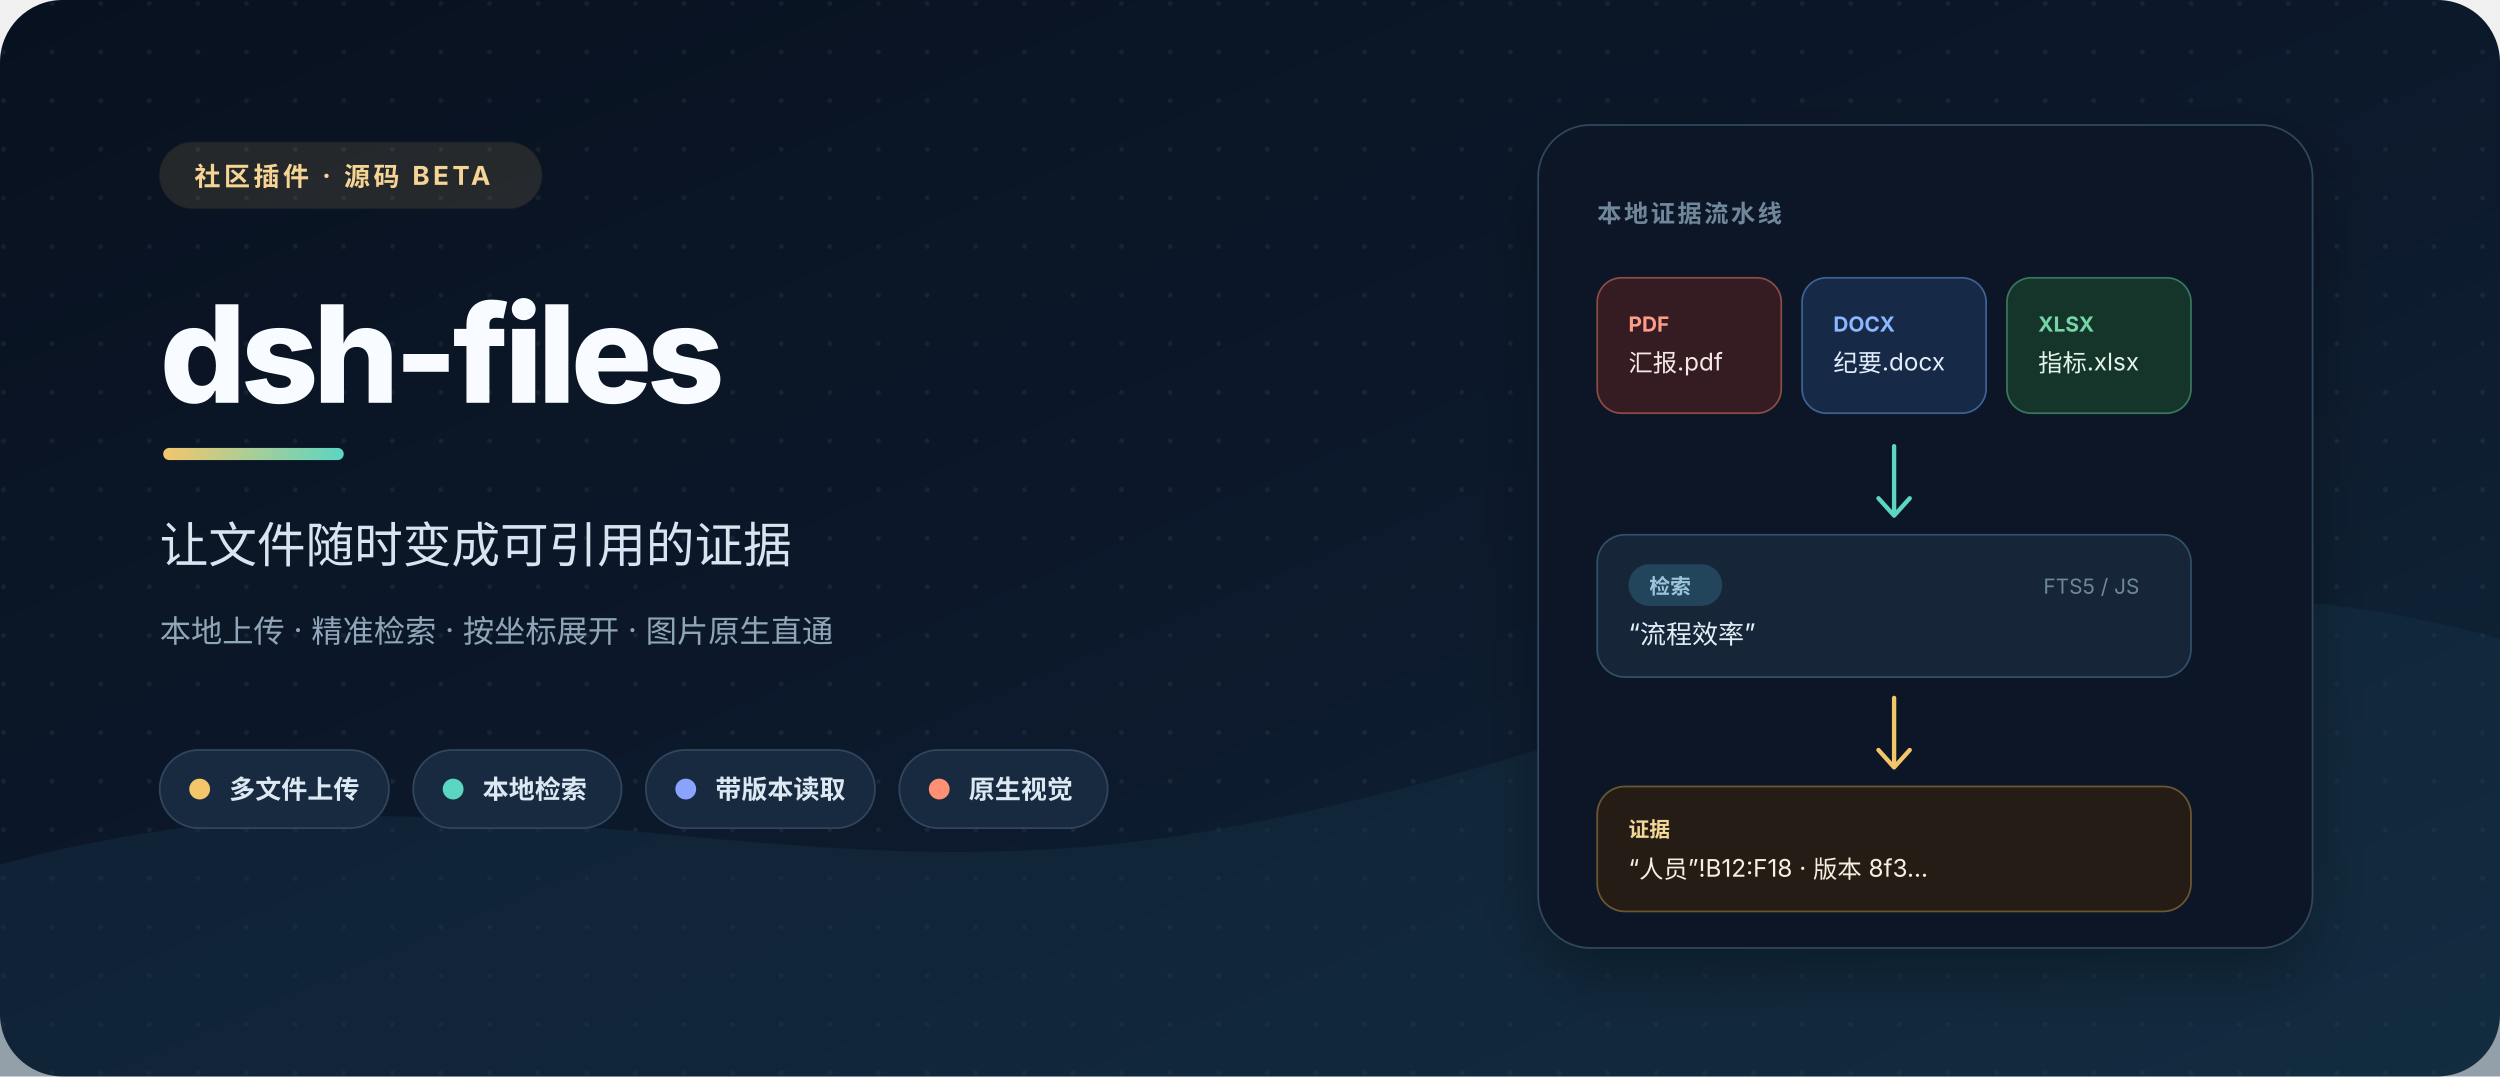
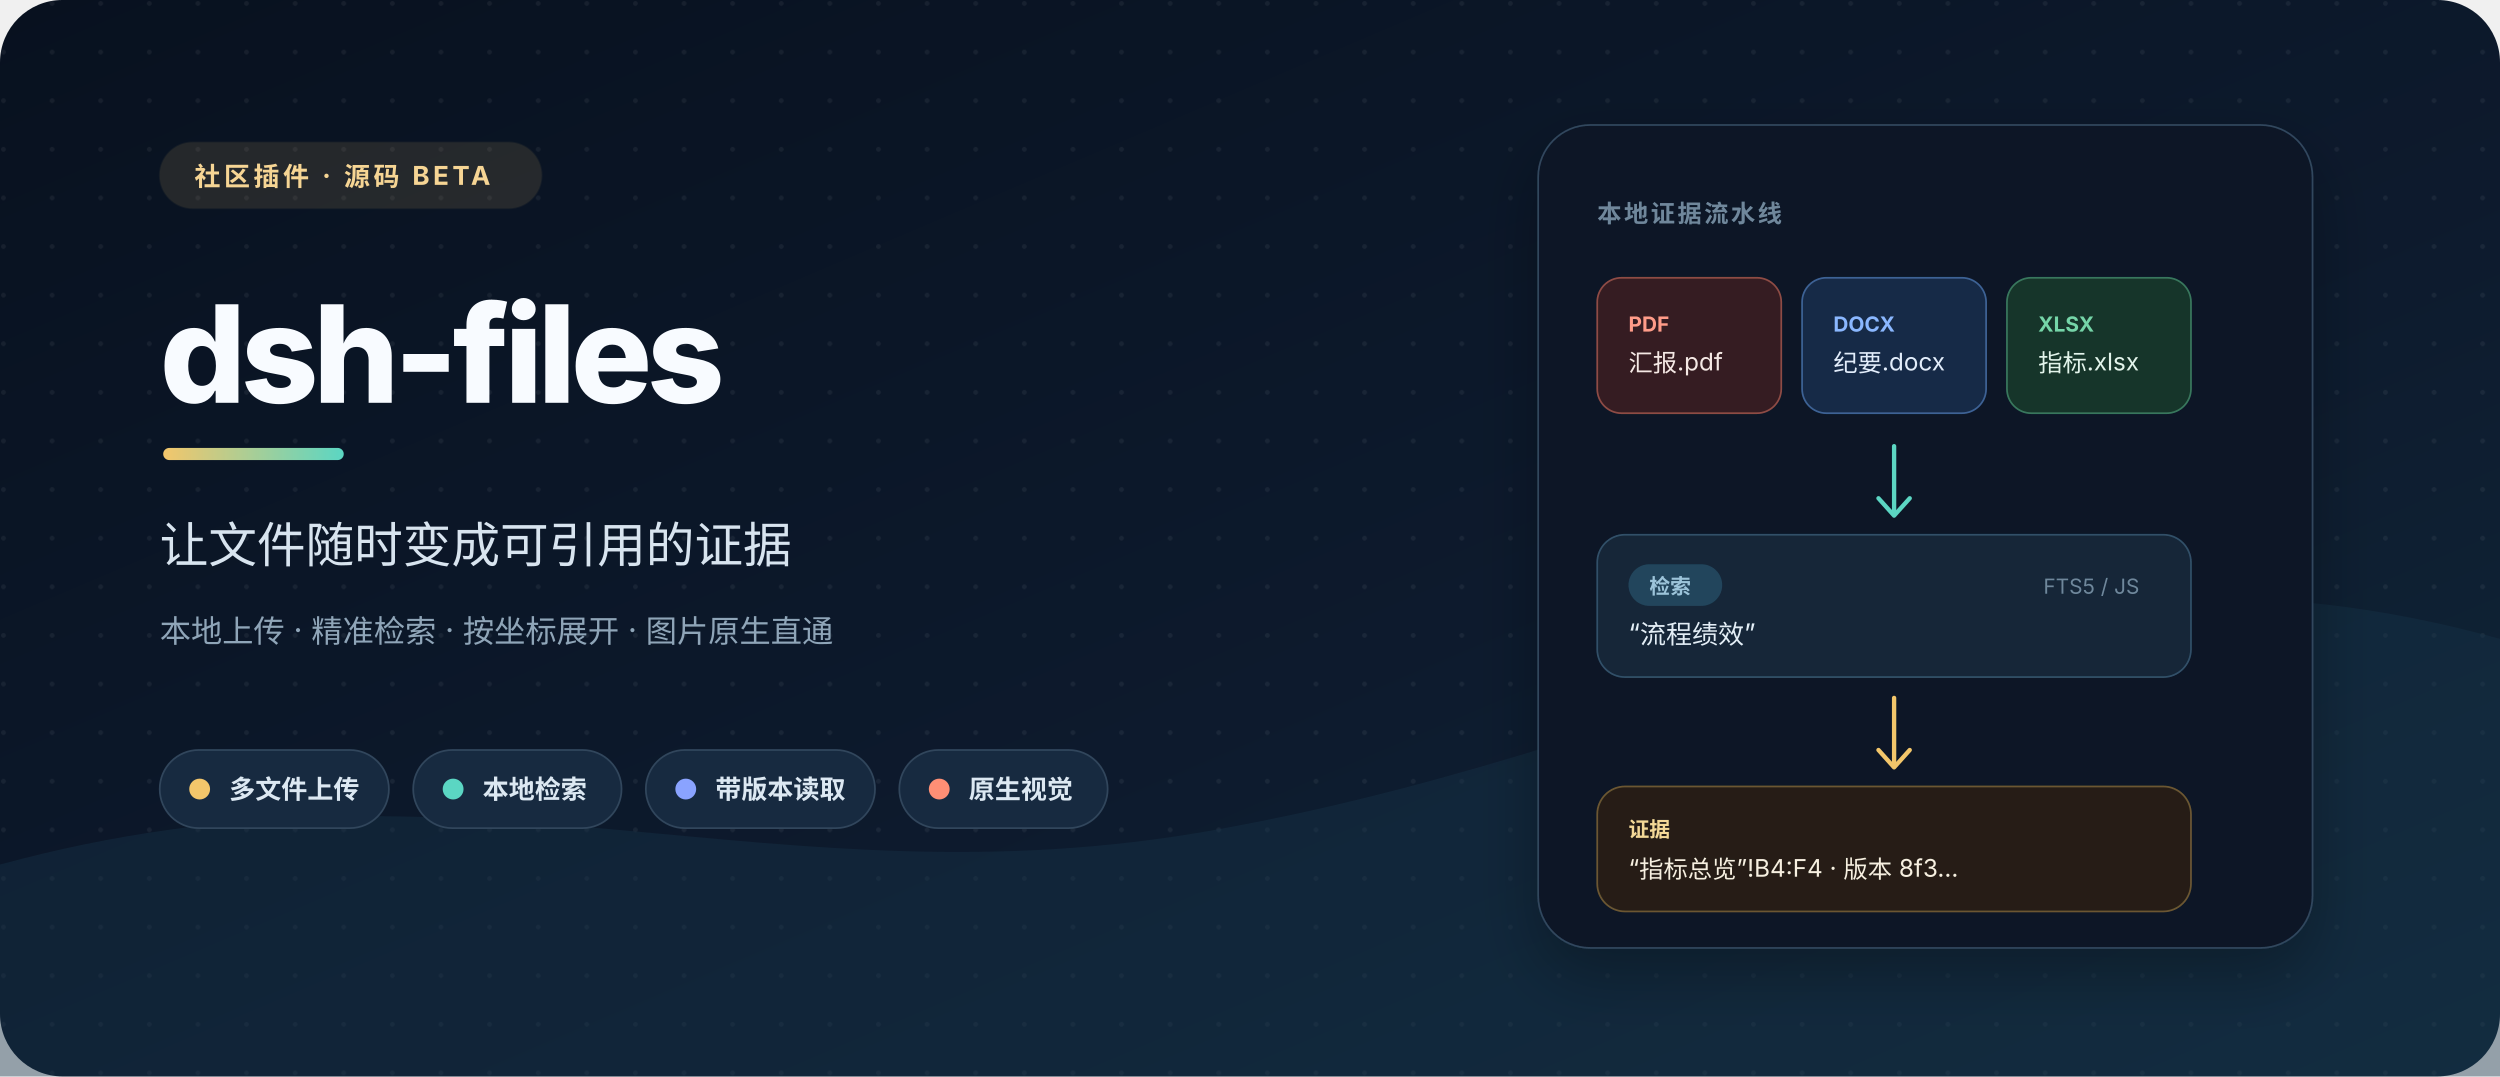
<svg xmlns="http://www.w3.org/2000/svg" width="1440" height="620" viewBox="0 0 1440 620" role="img" aria-labelledby="title desc">
  <defs>
    <linearGradient id="bg" x1="0" y1="0" x2="1" y2="1">
      <stop offset="0" stop-color="#08111f" />
      <stop offset="0.58" stop-color="#0d1a2d" />
      <stop offset="1" stop-color="#10283a" />
    </linearGradient>
    <linearGradient id="accent" x1="0" y1="0" x2="1" y2="0">
      <stop offset="0" stop-color="#f3c66b" />
      <stop offset="1" stop-color="#5bd6c3" />
    </linearGradient>
    <pattern id="dots" width="28" height="28" patternUnits="userSpaceOnUse">
      <circle cx="2" cy="2" r="1.4" fill="#ffffff" opacity=".055" />
    </pattern>
    <filter id="shadow" x="-20%" y="-20%" width="140%" height="140%">
      <feDropShadow dx="0" dy="16" stdDeviation="18" flood-color="#000000" flood-opacity=".28" />
    </filter>
  </defs>
  <rect width="1440" height="620" rx="36" fill="url(#bg)" />
  <rect width="1440" height="620" rx="36" fill="url(#dots)" />
  <path d="M0 498C268 425 444 524 700 478c291-52 459-188 740-110v252H0Z" fill="#163348" opacity=".42" />
  <g transform="translate(92 82)" font-family="Inter, &quot;PingFang SC&quot;, &quot;Hiragino Sans GB&quot;, &quot;Microsoft YaHei&quot;, &quot;Noto Sans CJK SC&quot;, &quot;Source Han Sans SC&quot;, ui-sans-serif, system-ui, sans-serif">
    <rect width="220" height="38" rx="19" fill="#f3c66b" opacity=".12" stroke="#f3c66b" stroke-opacity=".42" />
    <text x="20" y="25" fill="#f6d594" font-size="15" font-weight="700" letter-spacing="2">社区插件 · 源码 BETA</text>
    <text x="0" y="150" fill="#f8fbff" font-size="78" font-weight="760" letter-spacing="-3">dsh-files</text>
    <rect x="2" y="176" width="104" height="7" rx="3.5" fill="url(#accent)" />
    <text x="0" y="242" fill="#d8e4ef" font-size="28" font-weight="520">让文件随时变成可引用的证据</text>
    <text x="0" y="288" fill="#8fa5b8" font-size="18">本地上传 · 精准检索 · 按坐标展开 · 图片原生直通</text>
    <g transform="translate(0 350)" font-size="15" font-weight="650">
      <rect width="132" height="45" rx="22.5" fill="#172a40" stroke="#31465c" />
      <circle cx="23" cy="22.5" r="6" fill="#f3c66b" />
      <text x="40" y="28" fill="#dce8f2">多文件上传</text>
      <rect x="146" width="120" height="45" rx="22.5" fill="#172a40" stroke="#31465c" />
      <circle cx="169" cy="22.5" r="6" fill="#5bd6c3" />
      <text x="186" y="28" fill="#dce8f2">本地检索</text>
      <rect x="280" width="132" height="45" rx="22.5" fill="#172a40" stroke="#31465c" />
      <circle cx="303" cy="22.5" r="6" fill="#8aa3ff" />
      <text x="320" y="28" fill="#dce8f2">带版本读取</text>
      <rect x="426" width="120" height="45" rx="22.5" fill="#172a40" stroke="#31465c" />
      <circle cx="449" cy="22.5" r="6" fill="#ff8f75" />
      <text x="466" y="28" fill="#dce8f2">原生视觉</text>
    </g>
  </g>
  <g transform="translate(886 72)" filter="url(#shadow)">
    <rect width="446" height="474" rx="30" fill="#0b1626" stroke="#30465d" />
    <g transform="translate(34 34)" font-family="Inter, &quot;PingFang SC&quot;, &quot;Hiragino Sans GB&quot;, &quot;Microsoft YaHei&quot;, &quot;Noto Sans CJK SC&quot;, &quot;Source Han Sans SC&quot;, ui-sans-serif, system-ui, sans-serif">
      <text x="0" y="22" fill="#6f879b" font-size="14" font-weight="700" letter-spacing="1.4">本地证据流水线</text>
      <g transform="translate(0 54)">
        <rect width="106" height="78" rx="14" fill="#351d21" stroke="#8e4b45" />
        <text x="18" y="31" fill="#ff9b89" font-size="12" font-weight="700">PDF</text>
        <text x="18" y="54" fill="#f5e8e5" font-size="14">汇报.pdf</text>
        <rect x="118" width="106" height="78" rx="14" fill="#172a46" stroke="#3d6295" />
        <text x="136" y="31" fill="#8ab7ff" font-size="12" font-weight="700">DOCX</text>
        <text x="136" y="54" fill="#e2edfb" font-size="14">纪要.docx</text>
        <rect x="236" width="106" height="78" rx="14" fill="#173529" stroke="#39775d" />
        <text x="254" y="31" fill="#75d5a8" font-size="12" font-weight="700">XLSX</text>
        <text x="254" y="54" fill="#e2f4eb" font-size="14">指标.xlsx</text>
      </g>
      <path d="M171 151v39" stroke="#5bd6c3" stroke-width="2.5" stroke-linecap="round" />
      <path d="m162 181 9 10 9-10" fill="none" stroke="#5bd6c3" stroke-width="2.5" stroke-linecap="round" stroke-linejoin="round" />
      <g transform="translate(0 202)">
        <rect width="342" height="82" rx="16" fill="#132638" stroke="#325068" />
        <rect x="18" y="17" width="54" height="24" rx="12" fill="#23445b" />
        <text x="30" y="34" fill="#9cc4da" font-size="12" font-weight="700">检索</text>
-         <text x="18" y="62" fill="#e4eef6" font-size="15">“流程效率”</text>
+         <text x="18" y="62" fill="#e4eef6" font-size="15">“流程绩效”</text>
        <text x="257" y="34" fill="#6f879b" font-size="12">FTS5 / JS</text>
      </g>
      <path d="M171 296v39" stroke="#f3c66b" stroke-width="2.5" stroke-linecap="round" />
      <path d="m162 326 9 10 9-10" fill="none" stroke="#f3c66b" stroke-width="2.5" stroke-linecap="round" stroke-linejoin="round" />
      <g transform="translate(0 347)">
        <rect width="342" height="72" rx="16" fill="#251f18" stroke="#6c5732" />
        <text x="18" y="29" fill="#f4d897" font-size="12" font-weight="700">证据</text>
-         <text x="18" y="52" fill="#f7efe0" font-size="14">“人员”!B12:F18 · 版本 8f3…</text>
+         <text x="18" y="52" fill="#f7efe0" font-size="14">“指标总览”!B4:F4 · 版本 8f3…</text>
      </g>
    </g>
  </g>
</svg>
